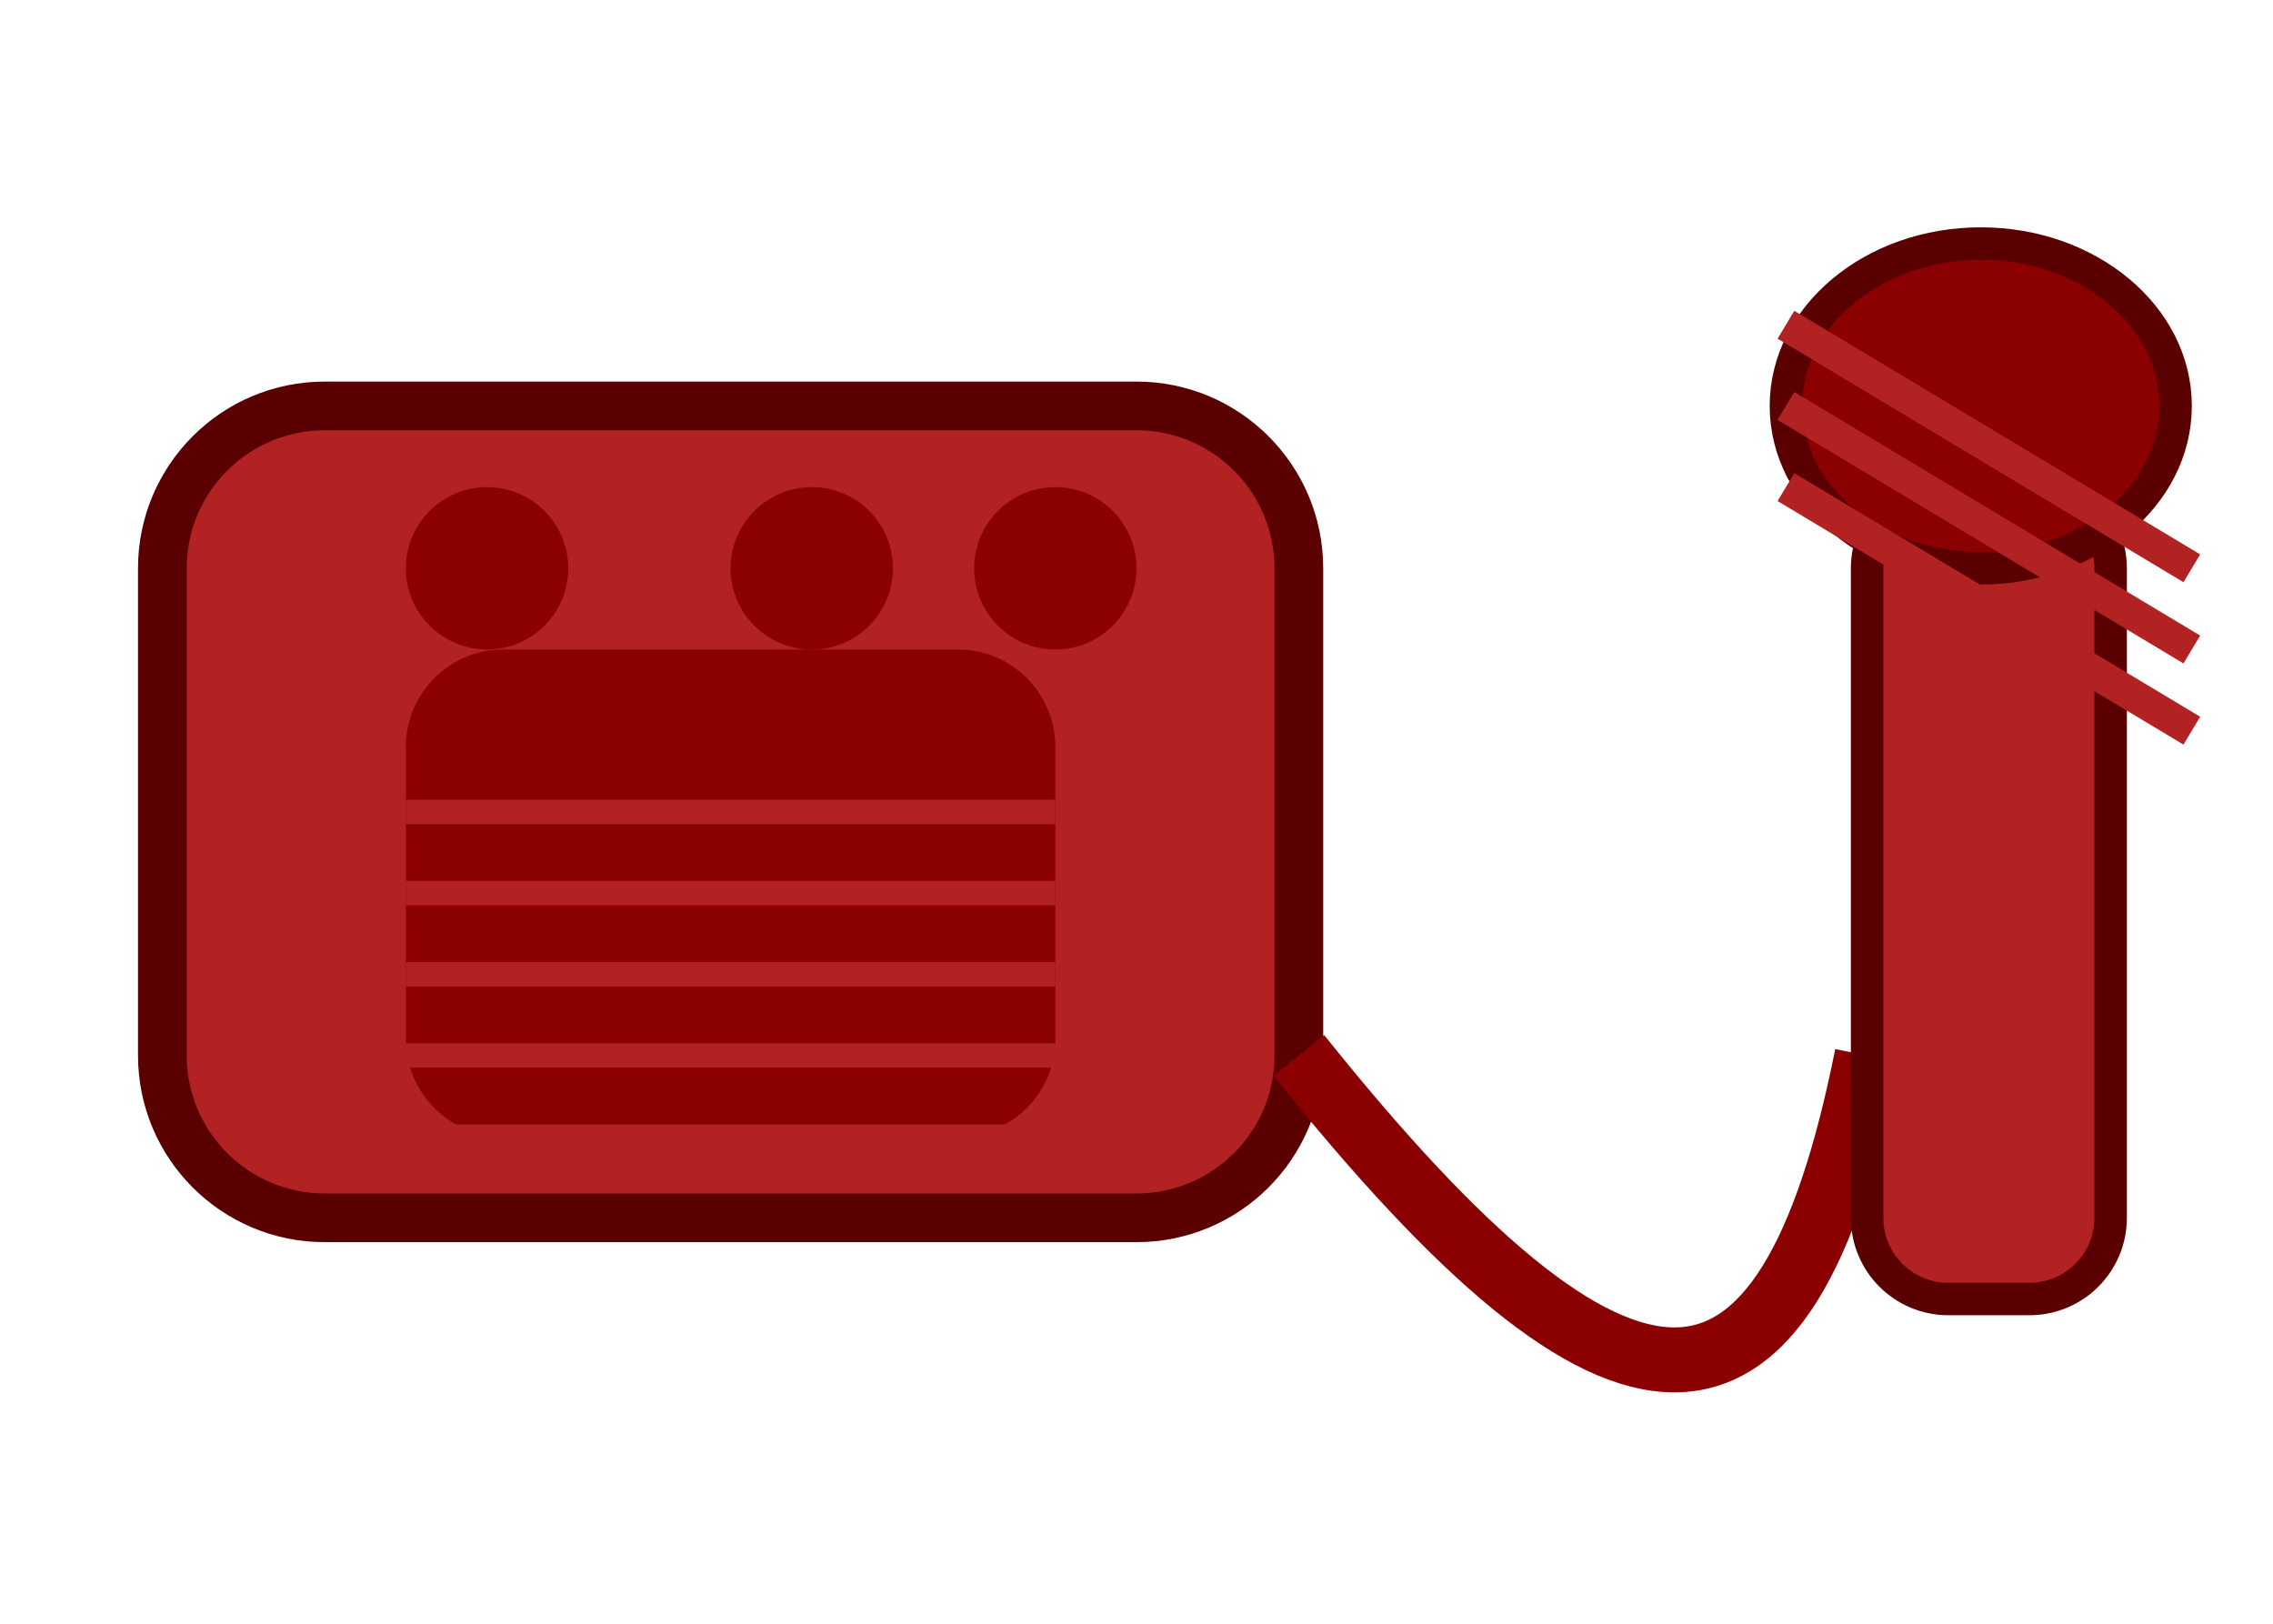
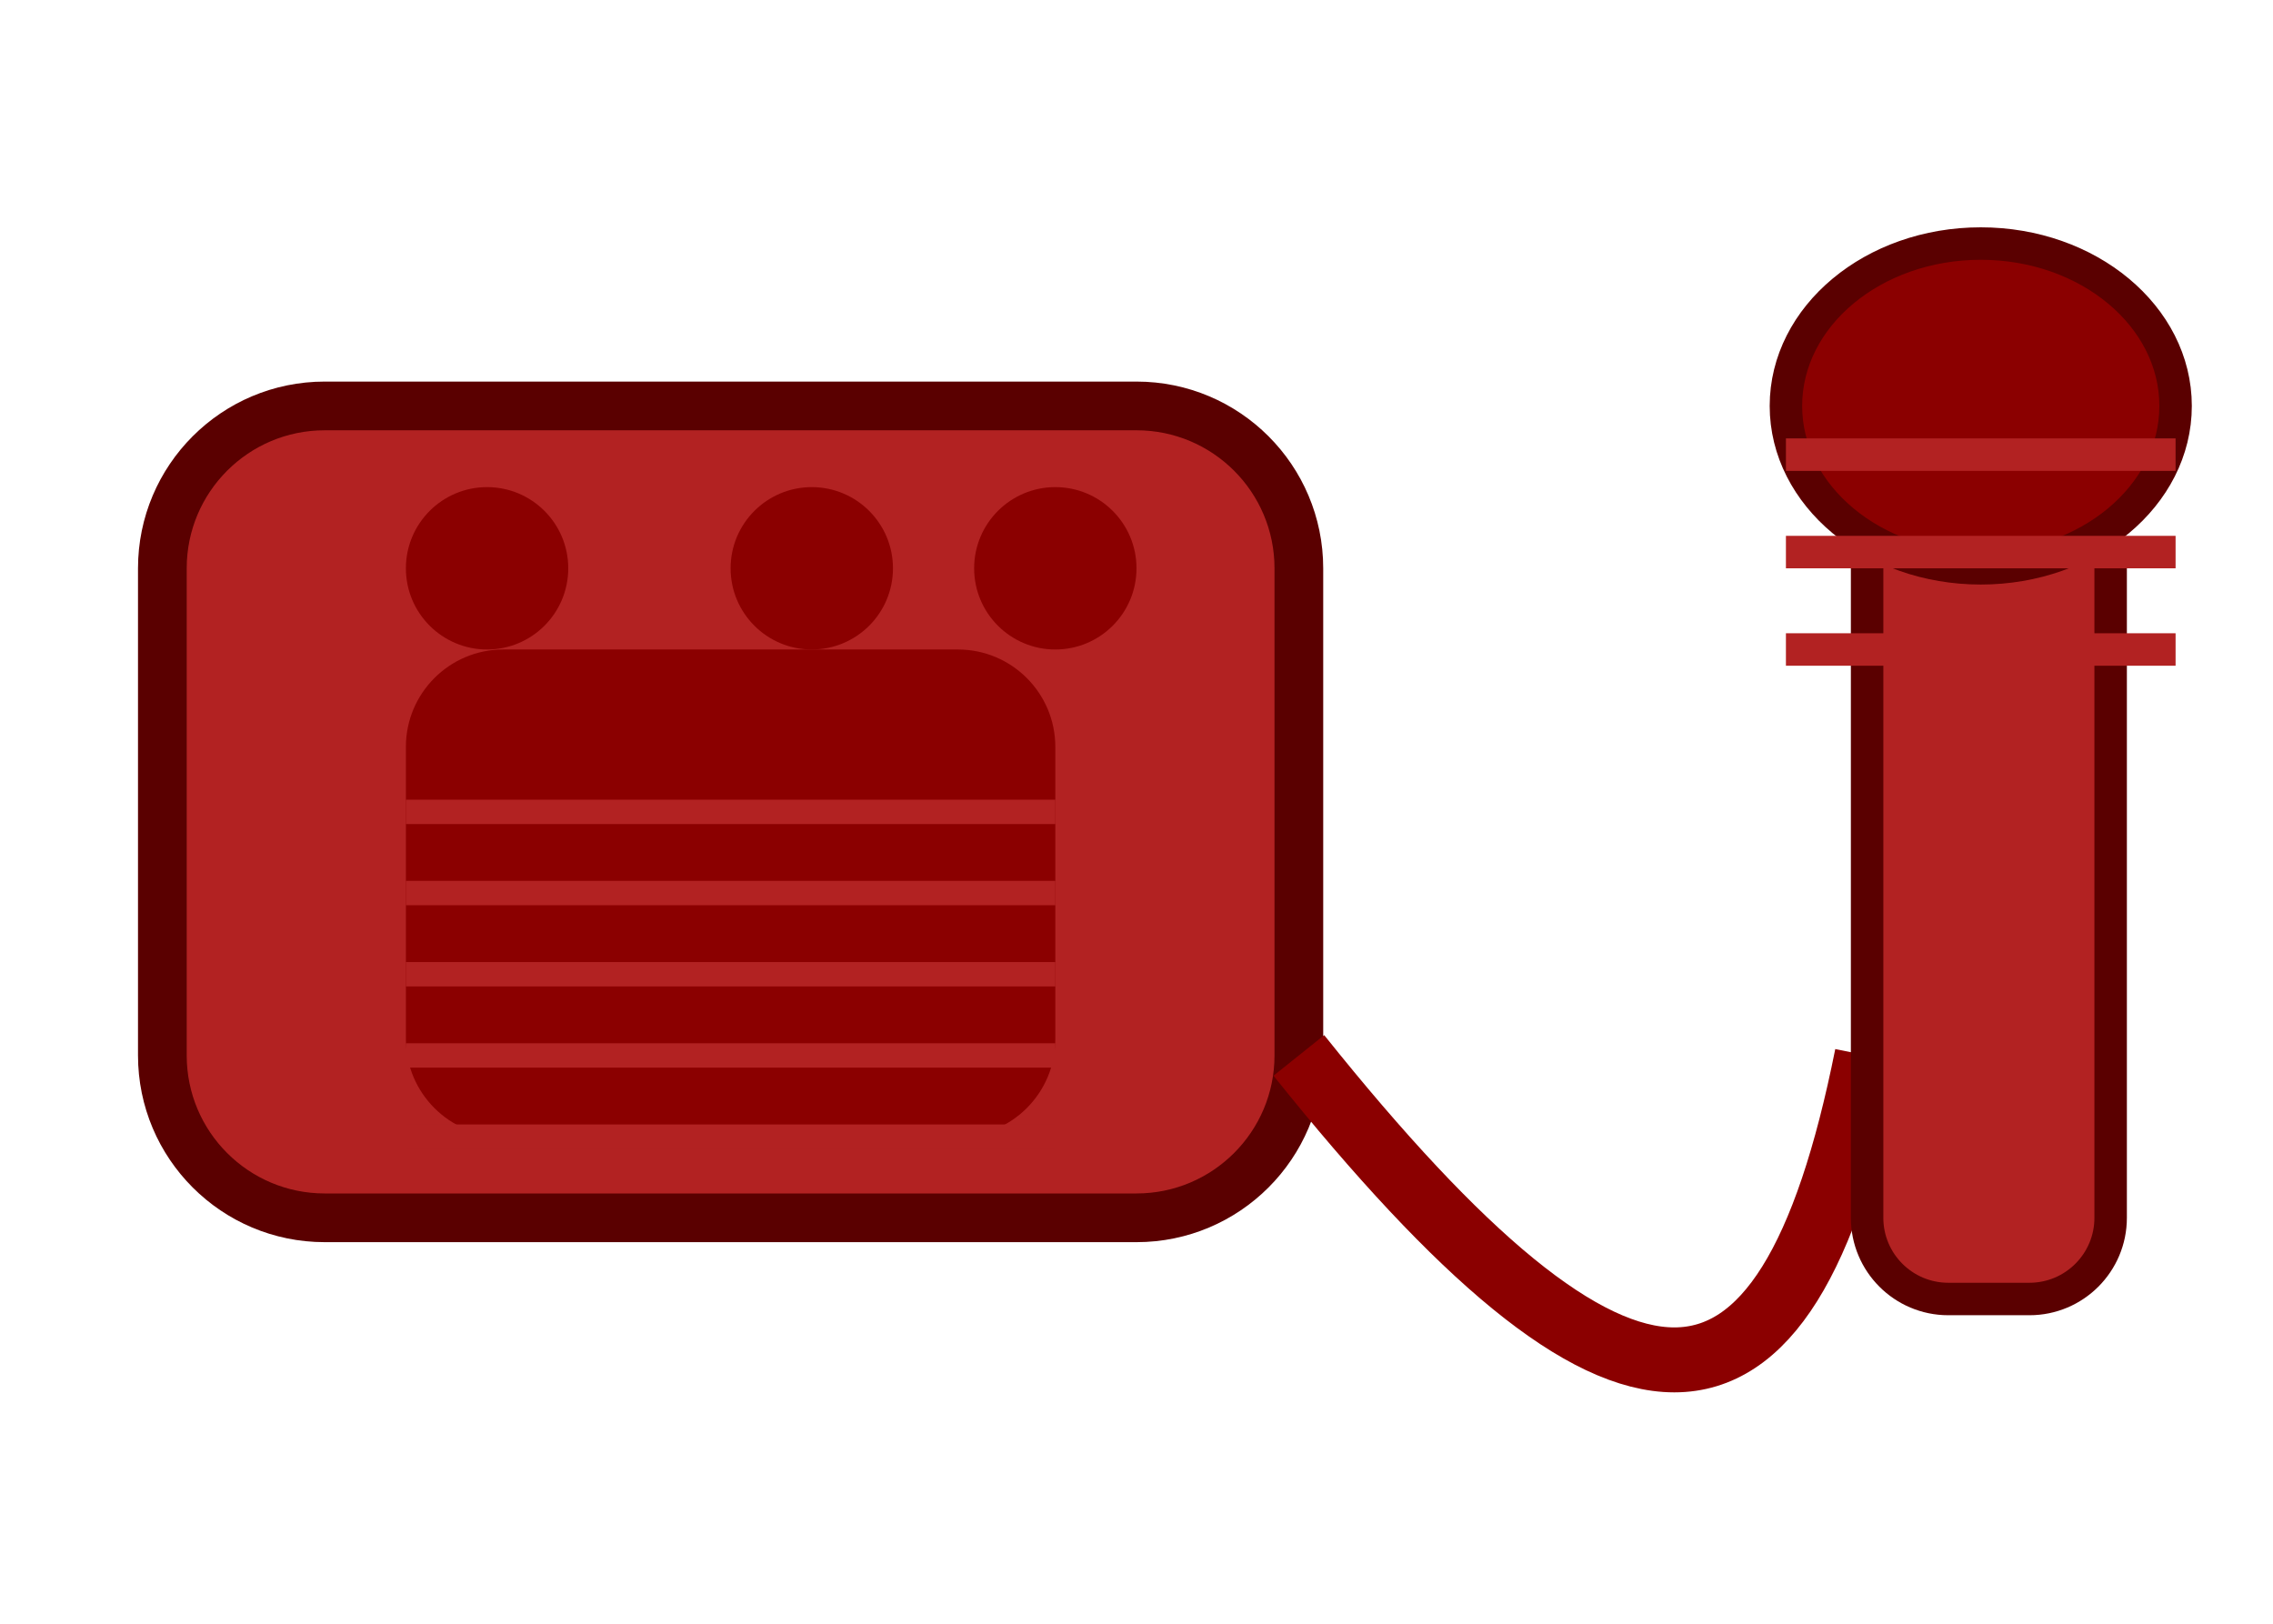
<svg xmlns="http://www.w3.org/2000/svg" width="140" height="100" viewBox="0 0 140 100" role="img" aria-label="Wicked Ass Auditory Amp and Mic Logo">
  <rect x="10" y="25" width="70" height="50" fill="#b22222" stroke="#5a0000" stroke-width="3" rx="10" />
  <rect x="25" y="40" width="40" height="30" fill="#8b0000" rx="6" />
  <line x1="25" y1="50" x2="65" y2="50" stroke="#b22222" stroke-width="1.5" />
  <line x1="25" y1="55" x2="65" y2="55" stroke="#b22222" stroke-width="1.5" />
  <line x1="25" y1="60" x2="65" y2="60" stroke="#b22222" stroke-width="1.5" />
  <line x1="25" y1="65" x2="65" y2="65" stroke="#b22222" stroke-width="1.5" />
  <line x1="25" y1="70" x2="65" y2="70" stroke="#b22222" stroke-width="1.5" />
  <circle cx="30" cy="35" r="5" fill="#8b0000" />
  <circle cx="50" cy="35" r="5" fill="#8b0000" />
  <circle cx="65" cy="35" r="5" fill="#8b0000" />
  <path d="M80 65 C100 90 110 90 115 65" stroke="#8b0000" stroke-width="4" fill="none" />
  <rect x="115" y="30" width="15" height="50" fill="#b22222" stroke="#5a0000" stroke-width="2" rx="5" />
  <ellipse cx="122" cy="25" rx="12" ry="10" fill="#8b0000" stroke="#5a0000" stroke-width="2" />
-   <line x1="110" y1="20" x2="135" y2="35" stroke="#b22222" stroke-width="2" />
-   <line x1="110" y1="25" x2="135" y2="40" stroke="#b22222" stroke-width="2" />
-   <line x1="110" y1="30" x2="135" y2="45" stroke="#b22222" stroke-width="2" />
+   <line x1="110" y1="28" x2="134" y2="28" stroke="#b22222" stroke-width="2" />
+   <line x1="110" y1="34" x2="134" y2="34" stroke="#b22222" stroke-width="2" />
+   <line x1="110" y1="40" x2="134" y2="40" stroke="#b22222" stroke-width="2" />
</svg>
